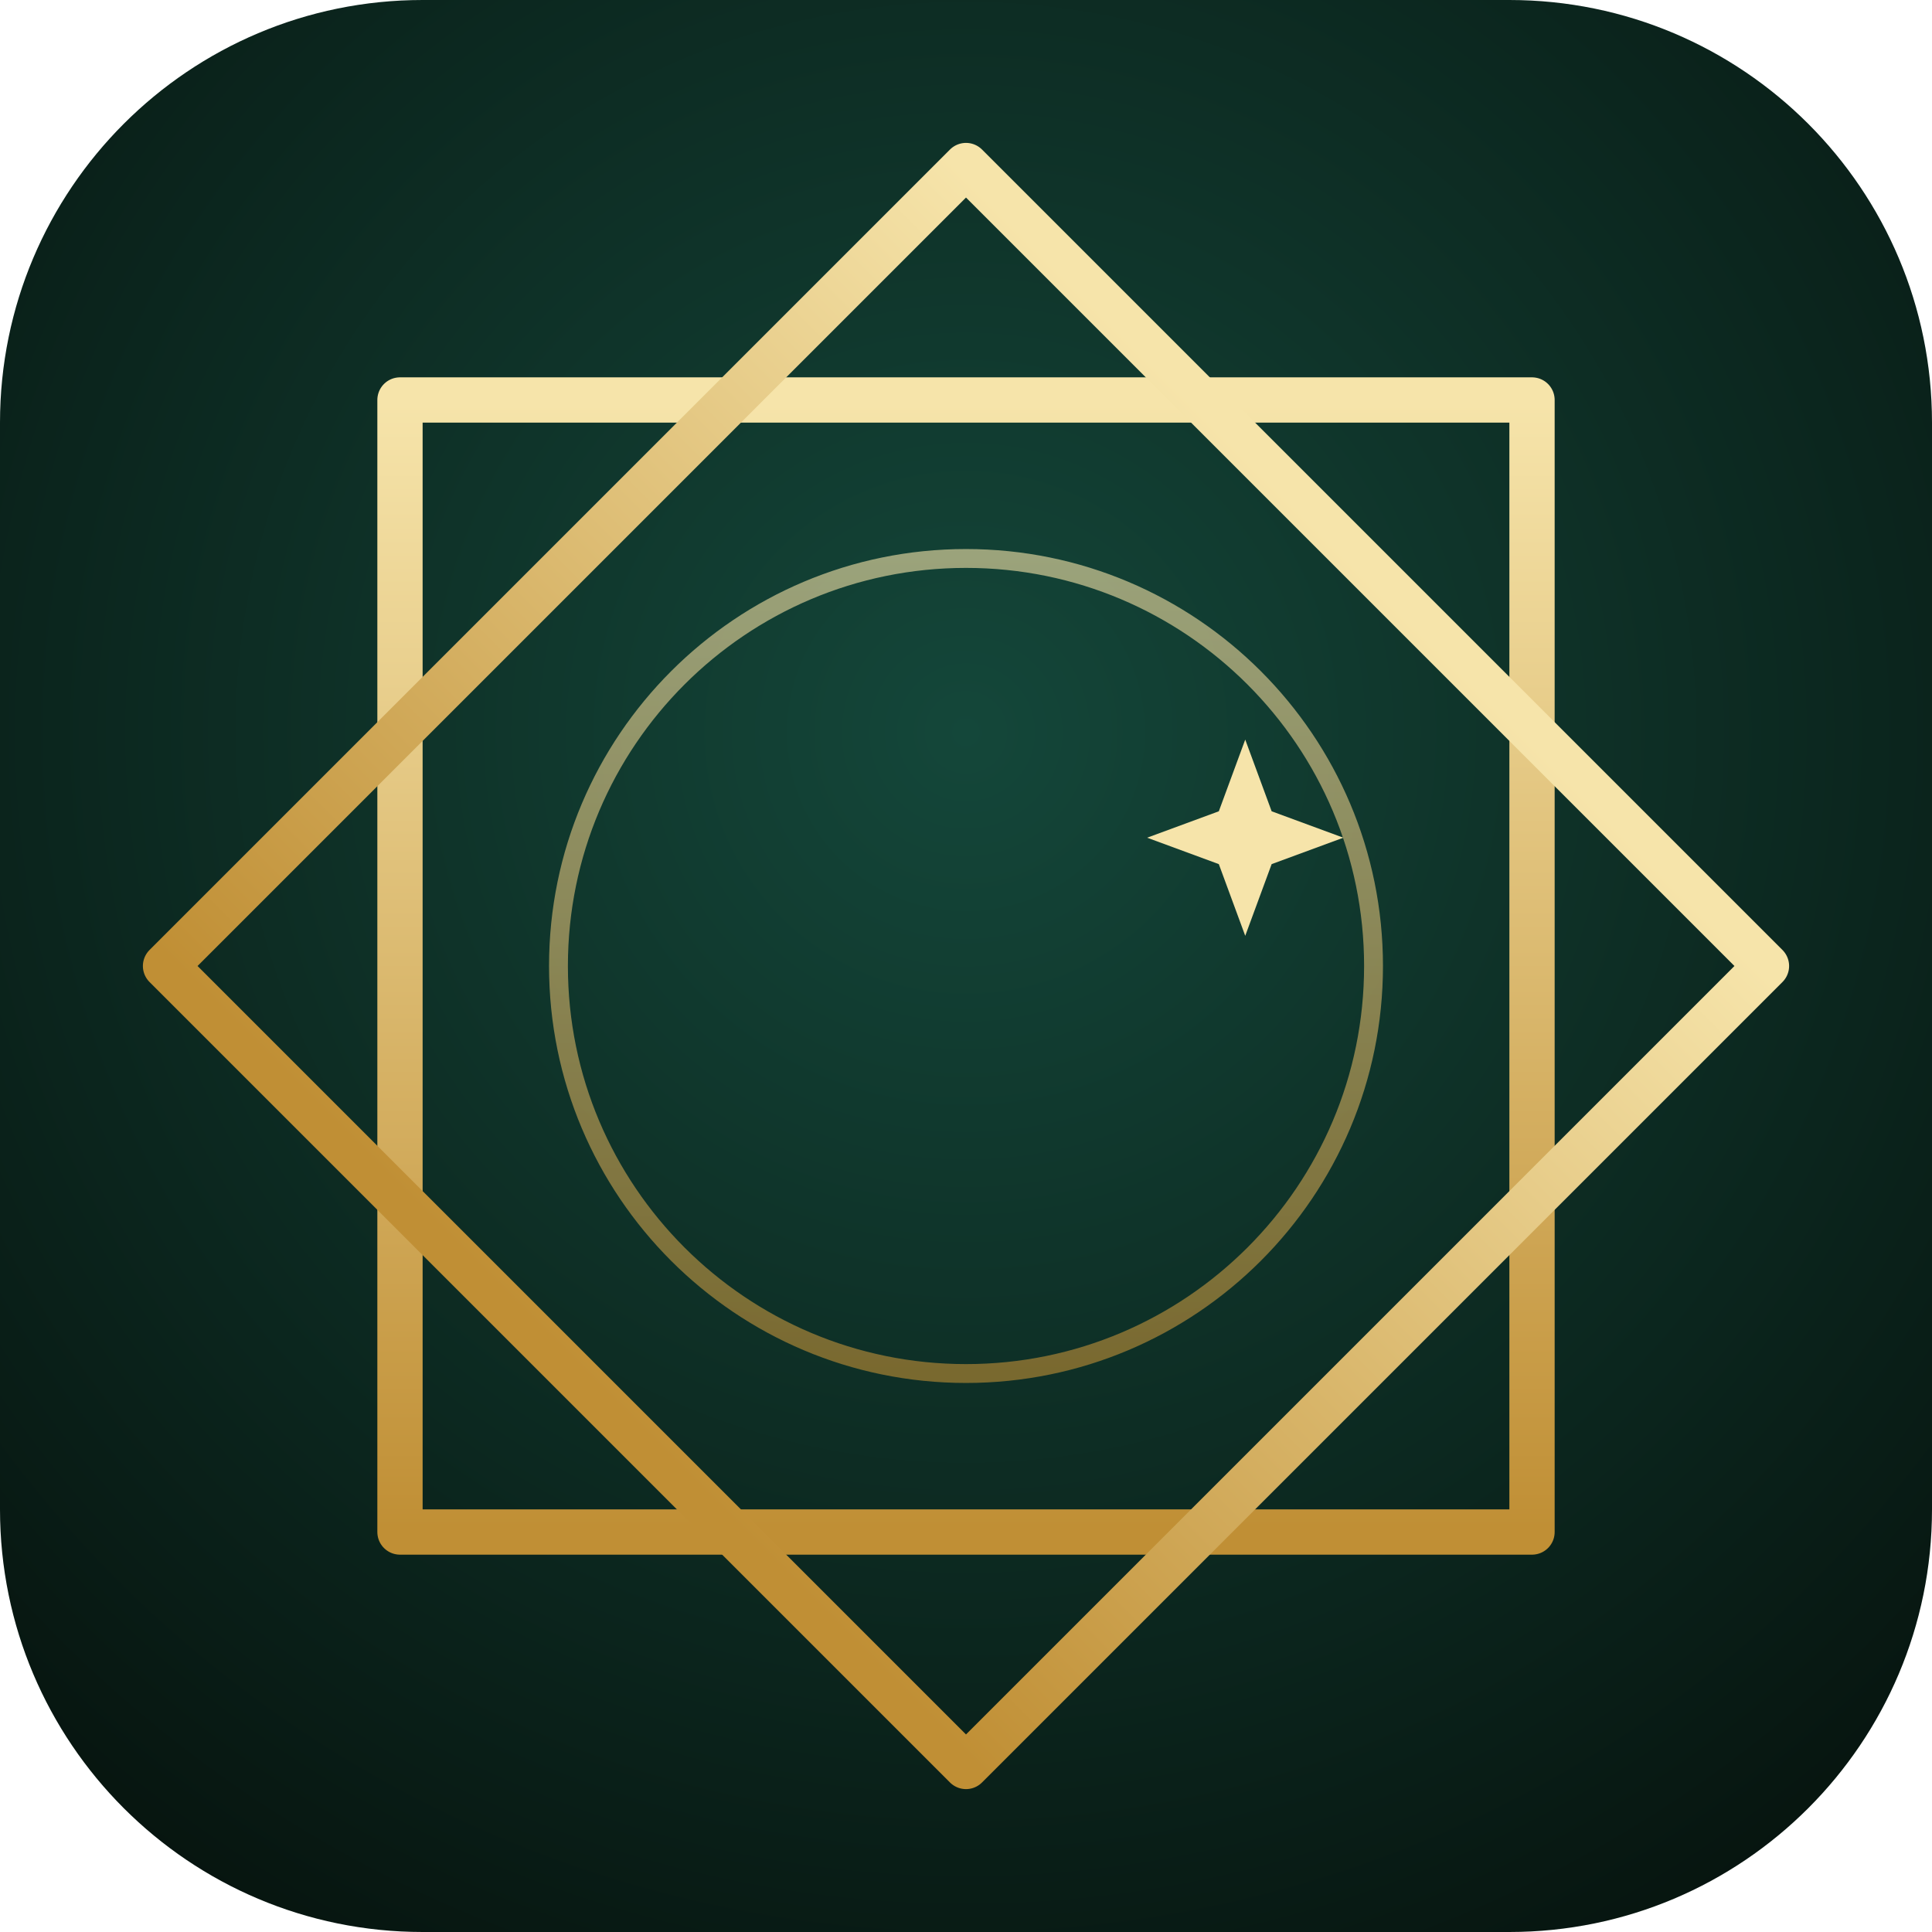
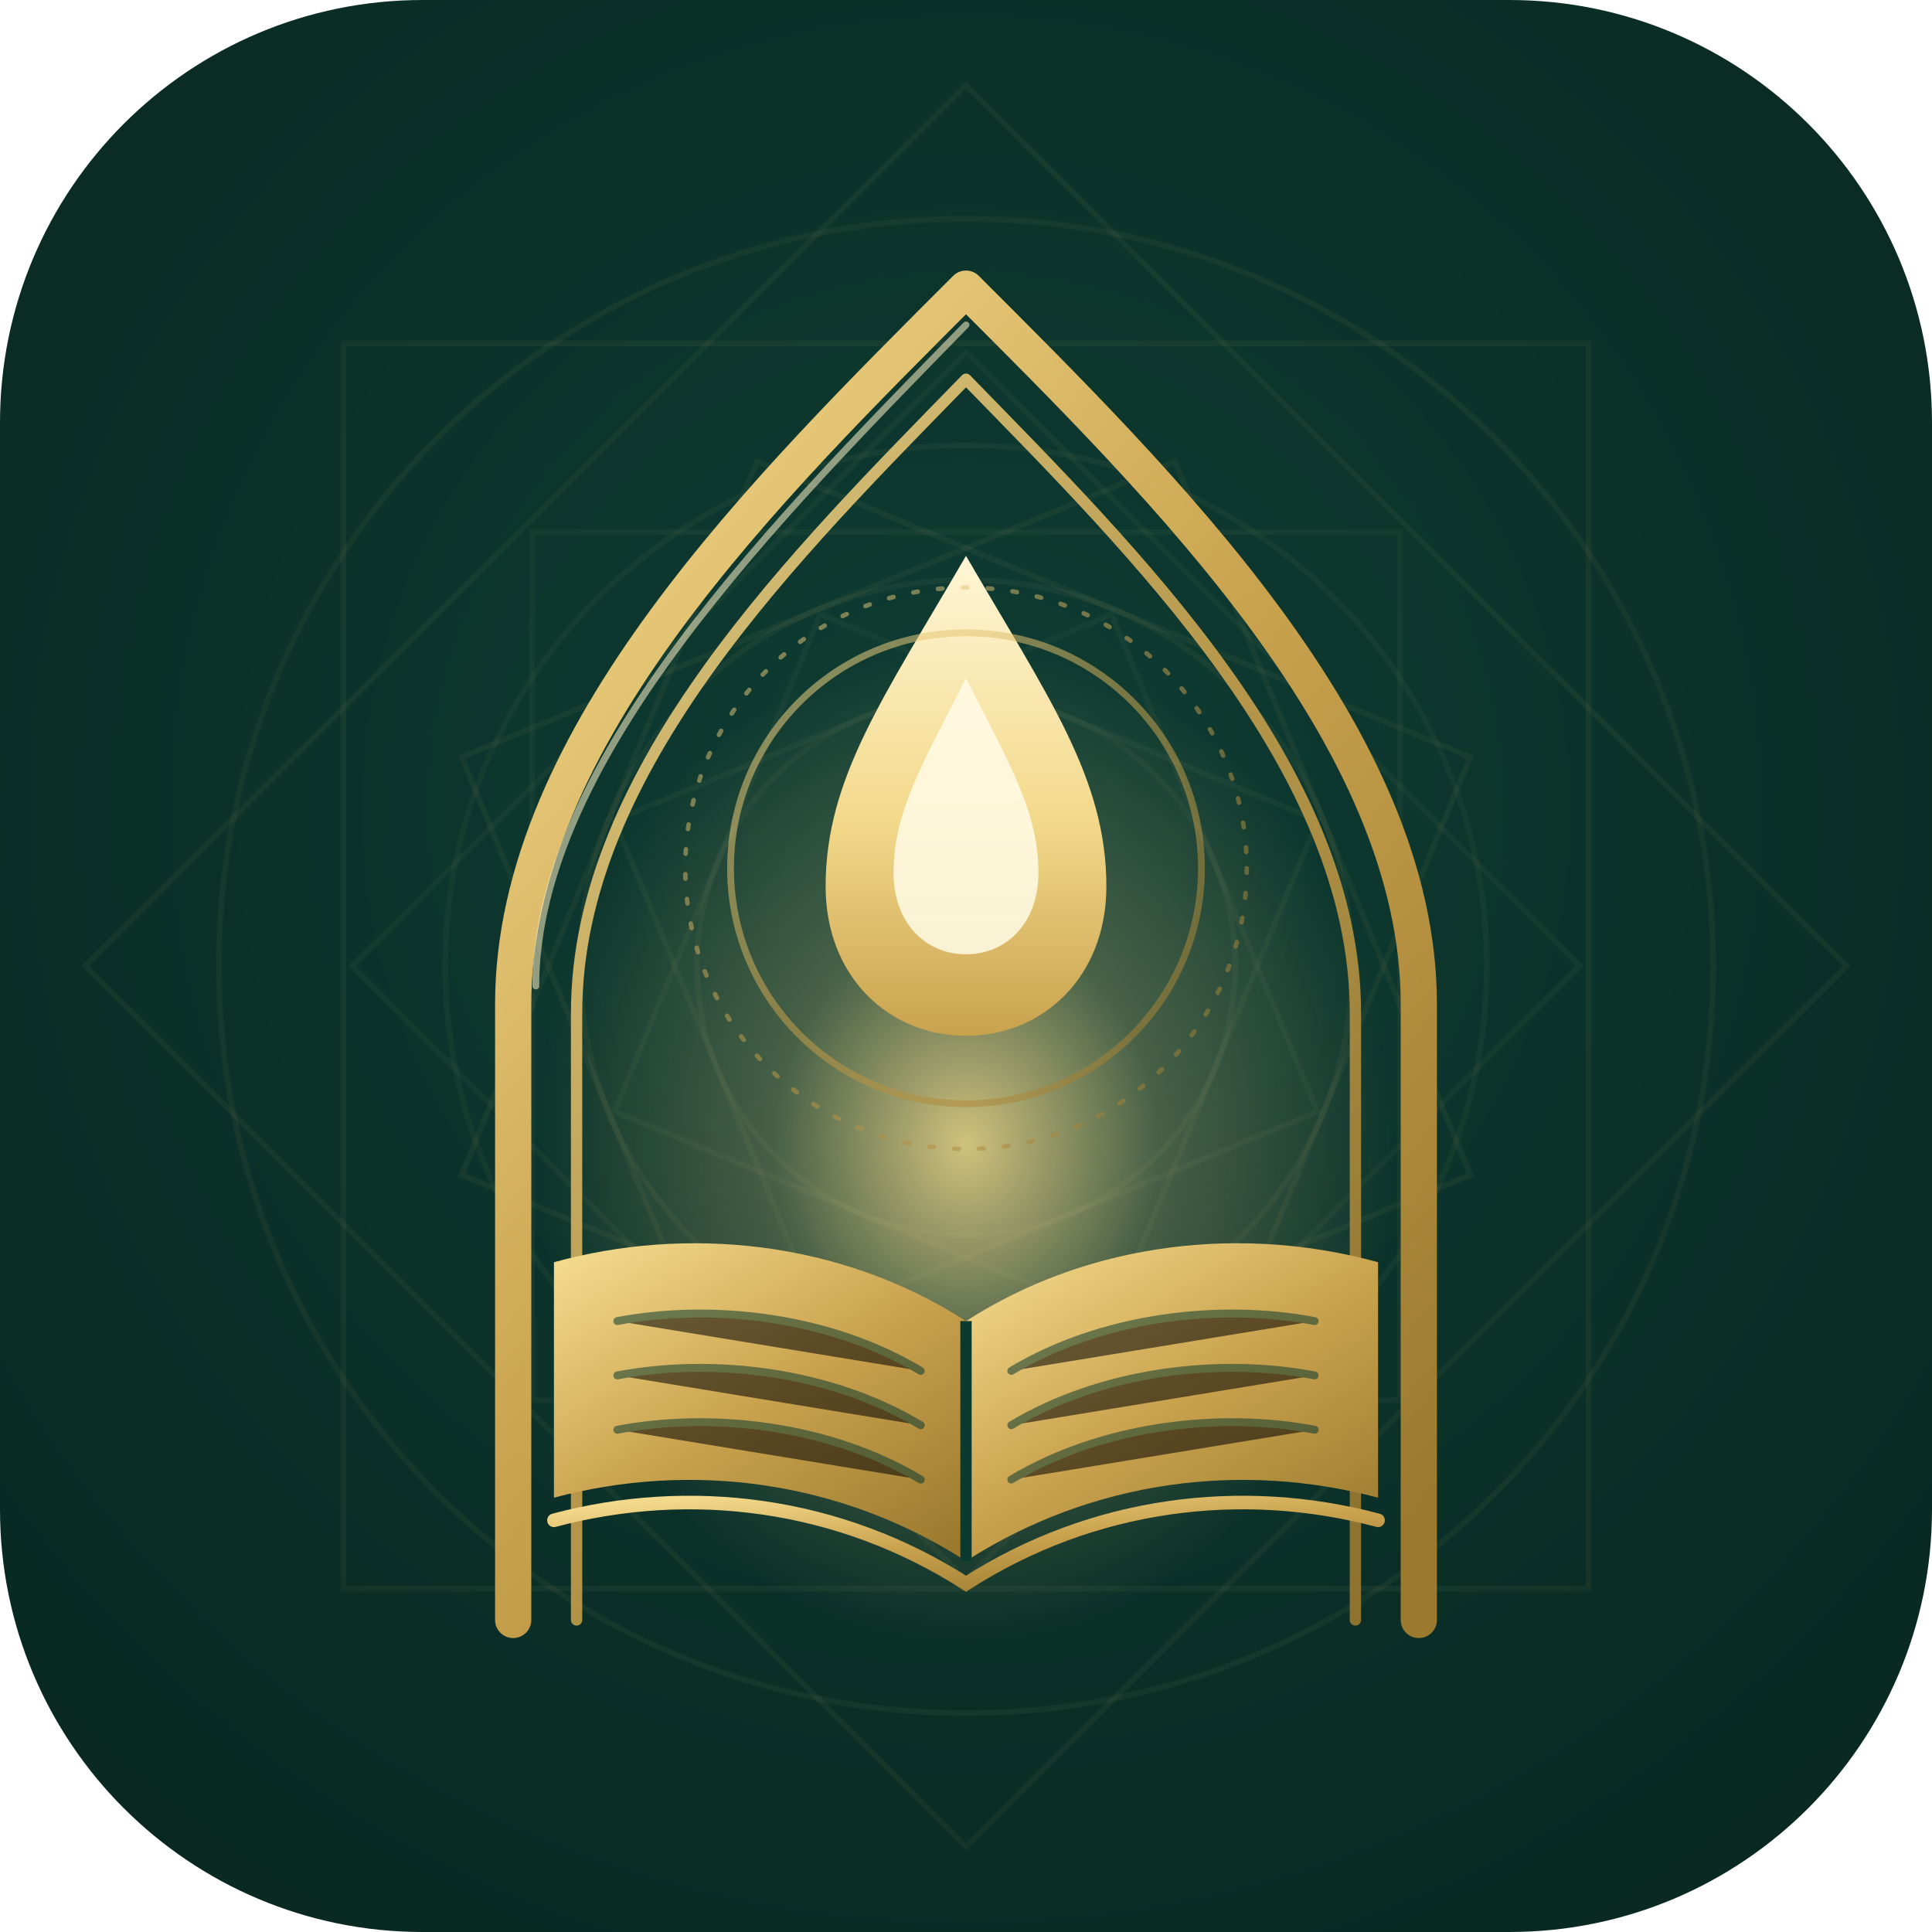
- <svg xmlns="http://www.w3.org/2000/svg" viewBox="0 0 512 512">
+ <svg xmlns="http://www.w3.org/2000/svg" width="1024" height="1024" viewBox="0 0 1024 1024">
  <defs>
-     <radialGradient id="bg" cx="50%" cy="38%" r="75%">
-       <stop offset="0" stop-color="#14473a" />
-       <stop offset="1" stop-color="#06120d" />
+     <radialGradient id="bg" cx=".5" cy=".42" r=".75">
+       <stop offset="0" stop-color="#0f3d33" />
+       <stop offset="1" stop-color="#082620" />
    </radialGradient>
-     <linearGradient id="g" x1="0" y1="0" x2="0" y2="1">
-       <stop offset="0" stop-color="#f6e4aa" />
-       <stop offset="1" stop-color="#c08f35" />
+     <linearGradient id="g" x1="0.1" y1="0" x2="0.9" y2="1">
+       <stop offset="0" stop-color="#f3d98b" />
+       <stop offset=".5" stop-color="#c9a24e" />
+       <stop offset="1" stop-color="#9b7a2f" />
    </linearGradient>
+     <linearGradient id="gl" x1="0" y1="0" x2="0" y2="1">
+       <stop offset="0" stop-color="#fff6d6" />
+       <stop offset=".55" stop-color="#f3d98b" />
+       <stop offset="1" stop-color="#c9a24e" />
+     </linearGradient>
+     <radialGradient id="glow" cx=".5" cy=".5" r=".5">
+       <stop offset="0" stop-color="#f3d98b" stop-opacity=".85" />
+       <stop offset=".45" stop-color="#f3d98b" stop-opacity=".25" />
+       <stop offset="1" stop-color="#f3d98b" stop-opacity="0" />
+     </radialGradient>
  </defs>
-   <rect width="512" height="512" rx="112" fill="url(#bg)" />
-   <g transform="translate(256 256)" fill="none" stroke="url(#g)" stroke-linejoin="round">
-     <rect x="-150" y="-150" width="300" height="300" stroke-width="12" />
-     <rect x="-150" y="-150" width="300" height="300" stroke-width="12" transform="rotate(45)" />
-     <circle r="108" stroke-width="5" opacity=".6" />
+   <rect width="1024" height="1024" rx="224" fill="url(#bg)" />
+   <g fill="none" stroke="#f3d98b" stroke-opacity="0.05" stroke-width="3" transform="translate(512 512)">
+     <rect x="-330" y="-330" width="660" height="660" />
+     <rect x="-330" y="-330" width="660" height="660" transform="rotate(45)" />
+     <circle r="396" />
+     <circle r="204.6" />
+     <rect x="-204.6" y="-204.6" width="409.2" height="409.2" transform="rotate(22.5)" />
+     <rect x="-204.6" y="-204.6" width="409.2" height="409.2" transform="rotate(67.5)" />
  </g>
-   <path d="M256 150a106 106 0 1 0 0 212 84 84 0 1 1 0-212z" fill="url(#g)" transform="rotate(-20 256 256)" />
-   <path d="M330 196l7 19 19 7-19 7-7 19-7-19-19-7 19-7z" fill="#f6e4aa" />
+   <g fill="none" stroke="#f3d98b" stroke-opacity="0.045" stroke-width="3" transform="translate(512 512)">
+     <rect x="-230" y="-230" width="460" height="460" />
+     <rect x="-230" y="-230" width="460" height="460" transform="rotate(45)" />
+     <circle r="276" />
+     <circle r="142.6" />
+     <rect x="-142.6" y="-142.6" width="285.2" height="285.2" transform="rotate(22.5)" />
+     <rect x="-142.6" y="-142.6" width="285.2" height="285.2" transform="rotate(67.5)" />
+   </g>
+   <g transform="translate(512 507) scale(1.2) translate(-512 -507)">
+     <g id="emblem">
+       <ellipse cx="512" cy="590" rx="190" ry="220" fill="url(#glow)" />
+       <path d="M312 800V528C312 410 424 300 512 212C600 300 712 410 712 528V800" fill="none" stroke="url(#g)" stroke-width="16" stroke-linecap="round" stroke-linejoin="round" />
+       <path d="M340 800V532C340 424 438 328 512 252C586 328 684 424 684 532V800" fill="none" stroke="url(#g)" stroke-width="5" stroke-linecap="round" stroke-linejoin="round" opacity=".9" />
+       <path d="M322 520C322 420 430 312 512 228" fill="none" stroke="#fff3c4" stroke-width="3" stroke-linecap="round" opacity=".55" />
+       <path d="M512 330C548 392 574 428 574 476C574 516 546 542 512 542C478 542 450 516 450 476C450 428 476 392 512 330Z" fill="url(#gl)" />
+       <path d="M512 384C530 420 544 442 544 470C544 492 530 506 512 506C494 506 480 492 480 470C480 442 494 420 512 384Z" fill="#fffbe8" opacity=".85" />
+       <circle cx="512" cy="468" r="104" fill="none" stroke="url(#g)" stroke-width="3" opacity=".55" />
+       <circle cx="512" cy="468" r="124" fill="none" stroke="url(#g)" stroke-width="2" stroke-dasharray="2 9" stroke-linecap="round" opacity=".5" />
+       <path d="M512 668C456 632 388 626 330 642V746C390 730 456 738 512 774Z" fill="url(#g)" />
+       <path d="M512 668C568 632 636 626 694 642V746C634 730 568 738 512 774Z" fill="url(#g)" />
+       <path d="M512 668V774" stroke="#0b3a30" stroke-width="5" />
+       <g stroke="#0b3a30" stroke-width="3.5" stroke-linecap="round" opacity=".55">
+         <path d="M358 668C400 660 452 666 492 690M358 692C400 684 452 690 492 714M358 716C400 708 452 714 492 738" />
+         <path d="M666 668C624 660 572 666 532 690M666 692C624 684 572 690 532 714M666 716C624 708 572 714 532 738" />
+       </g>
+       <path d="M330 756C390 740 456 748 512 784C568 748 634 740 694 756" fill="none" stroke="url(#g)" stroke-width="6" stroke-linecap="round" />
+     </g>
+   </g>
</svg>
